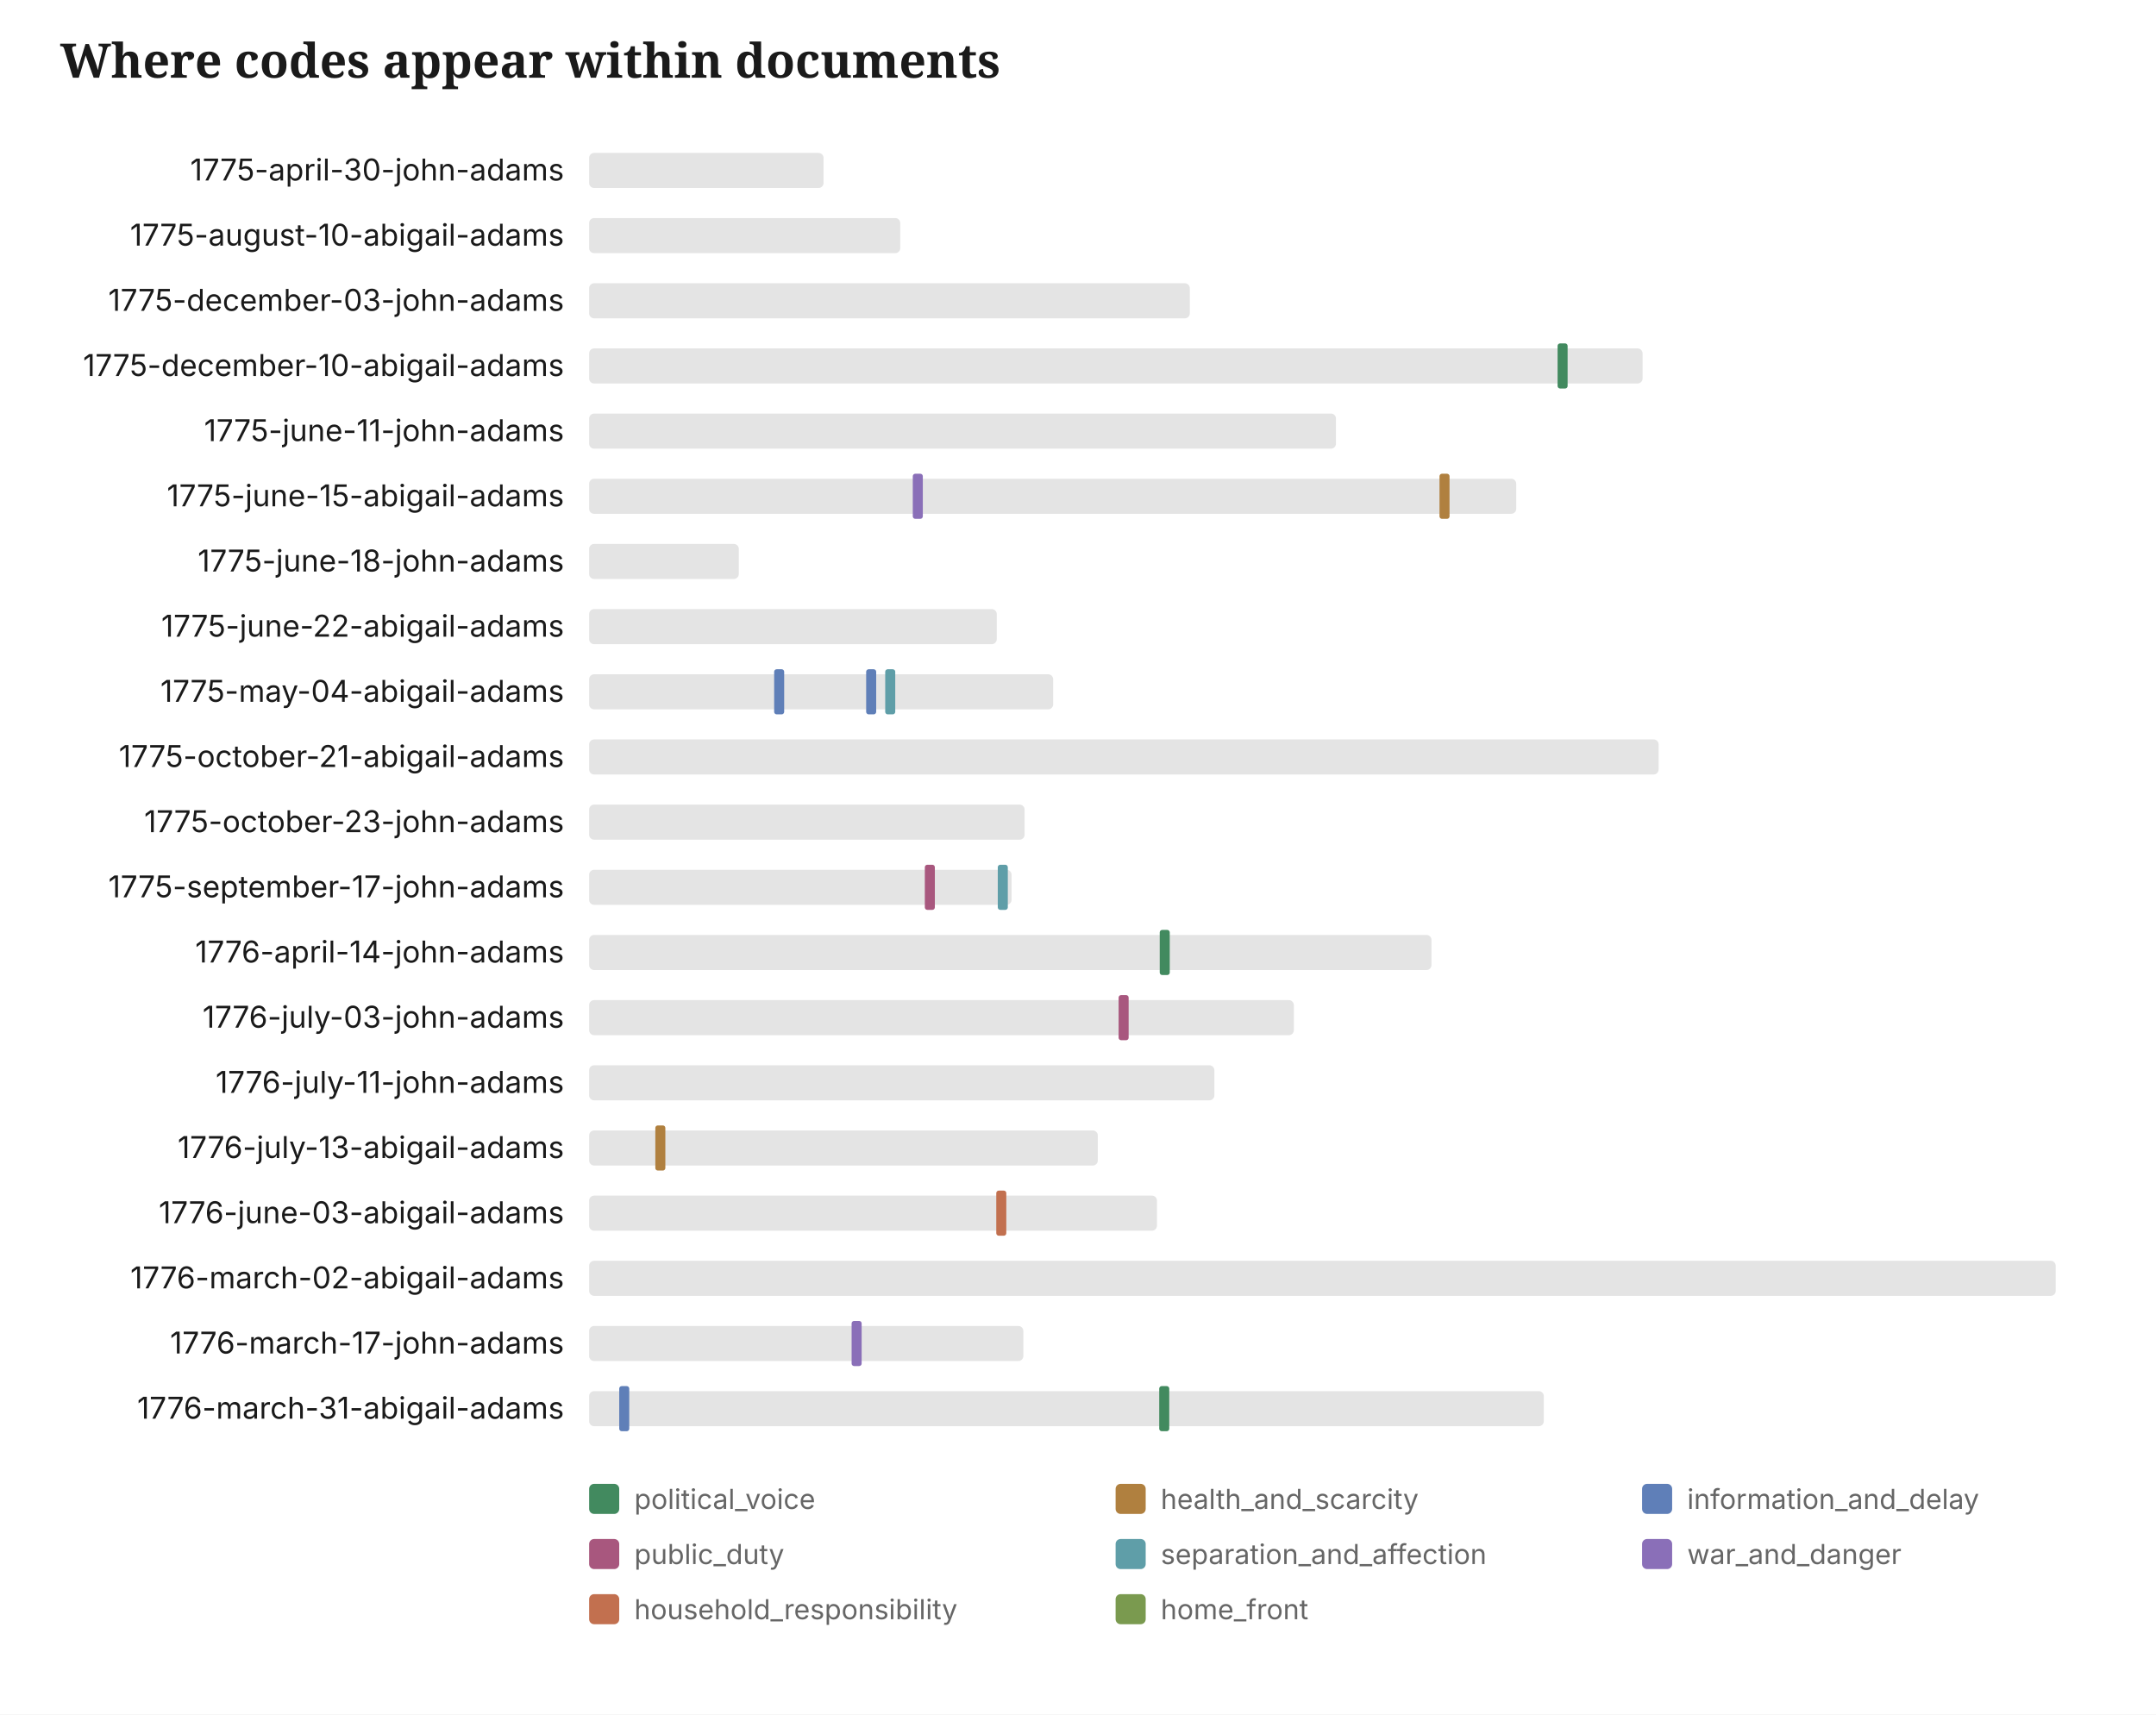
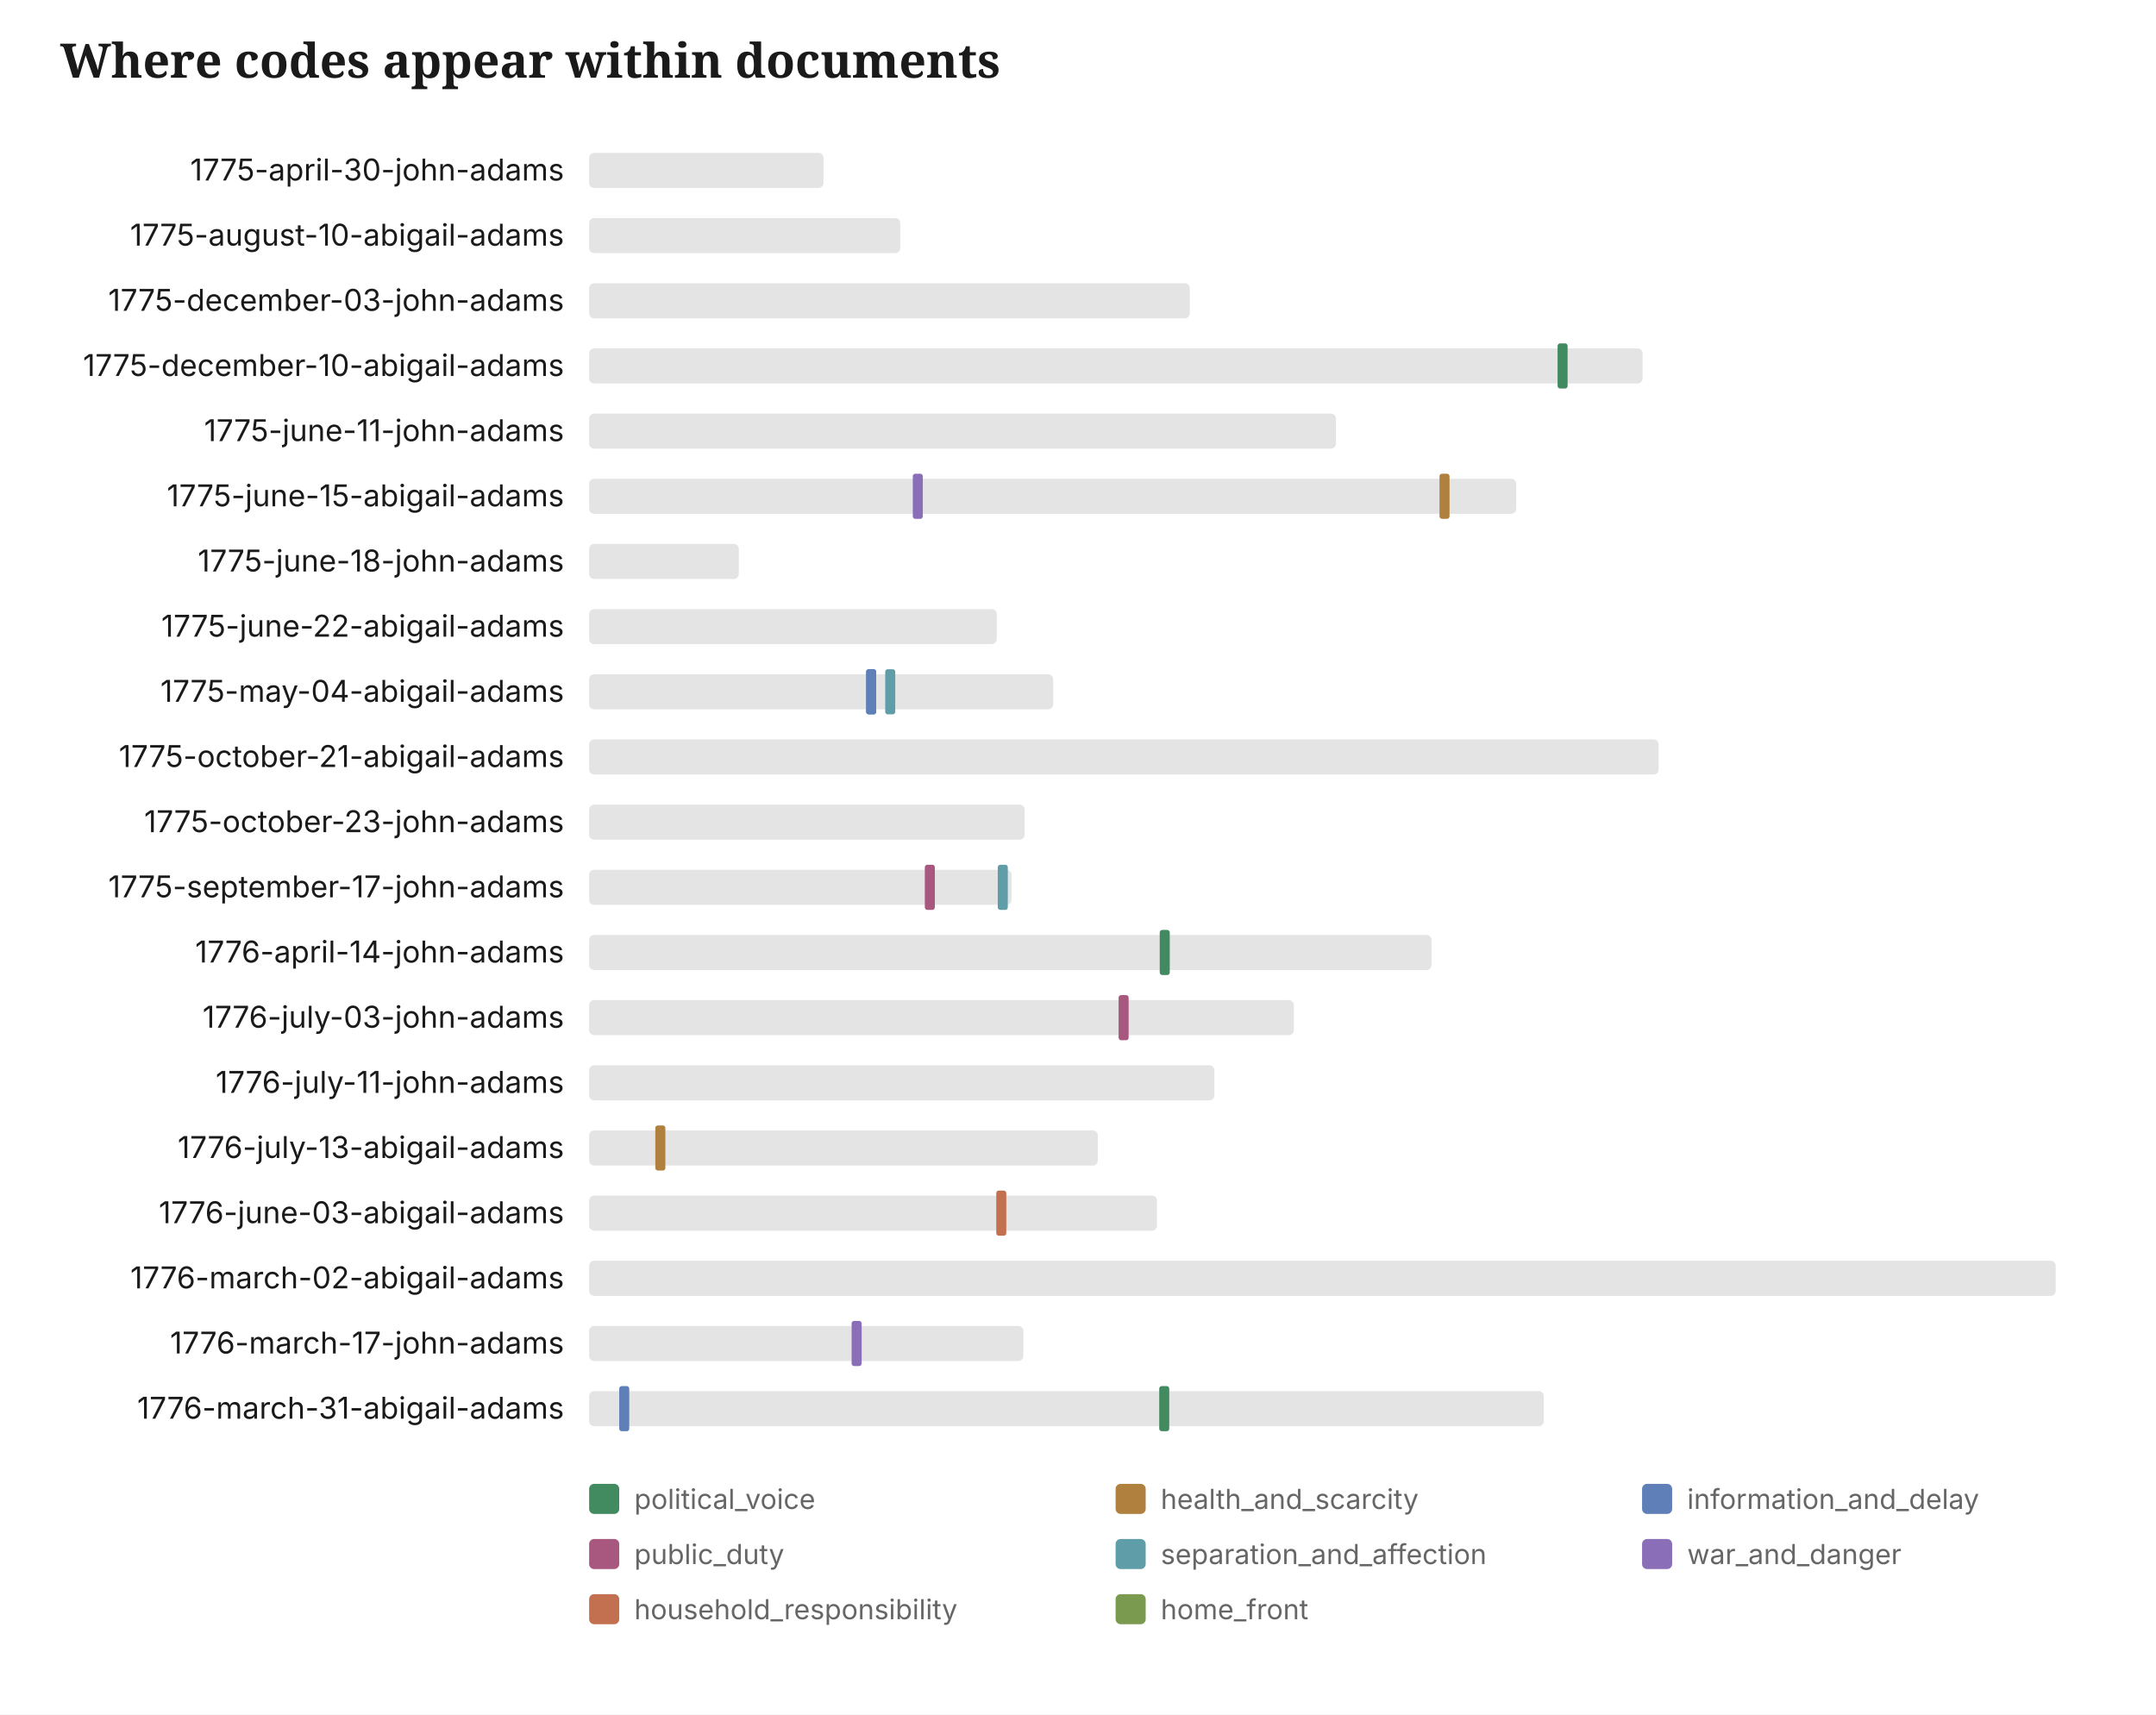
<svg xmlns="http://www.w3.org/2000/svg" width="860" height="684" viewBox="0 0 860 684" role="img" aria-labelledby="title desc">
  <rect width="100%" height="100%" fill="white" />
  <style>text{font-family:-apple-system,BlinkMacSystemFont,"Segoe UI",sans-serif;fill:#1a1a1a}.title{font:600 19px Georgia,serif}.label{font-size:12px}.value{font-size:11px;fill:#666666}.axis{stroke:#e4e4e4;stroke-width:1}</style>
  <text class="title" x="24" y="31">Where codes appear within documents</text>
  <text class="label" x="225" y="72" text-anchor="end">1775-april-30-john-adams</text>
  <rect x="235" y="61" width="93.5" height="14" rx="2" fill="#e4e4e4" />
  <text class="label" x="225" y="98" text-anchor="end">1775-august-10-abigail-adams</text>
  <rect x="235" y="87" width="124.1" height="14" rx="2" fill="#e4e4e4" />
  <text class="label" x="225" y="124" text-anchor="end">1775-december-03-john-adams</text>
  <rect x="235" y="113" width="239.6" height="14" rx="2" fill="#e4e4e4" />
  <text class="label" x="225" y="150" text-anchor="end">1775-december-10-abigail-adams</text>
  <rect x="235" y="139" width="420.2" height="14" rx="2" fill="#e4e4e4" />
  <rect x="621.3" y="137" width="4" height="18" rx="1" fill="#428a5f" />
  <text class="label" x="225" y="176" text-anchor="end">1775-june-11-john-adams</text>
  <rect x="235" y="165" width="297.9" height="14" rx="2" fill="#e4e4e4" />
  <text class="label" x="225" y="202" text-anchor="end">1775-june-15-abigail-adams</text>
  <rect x="235" y="191" width="369.8" height="14" rx="2" fill="#e4e4e4" />
  <rect x="364.1" y="189" width="4" height="18" rx="1" fill="#8a6fb8" />
  <rect x="574.2" y="189" width="4" height="18" rx="1" fill="#b0803f" />
  <text class="label" x="225" y="228" text-anchor="end">1775-june-18-john-adams</text>
  <rect x="235" y="217" width="59.7" height="14" rx="2" fill="#e4e4e4" />
  <text class="label" x="225" y="254" text-anchor="end">1775-june-22-abigail-adams</text>
  <rect x="235" y="243" width="162.6" height="14" rx="2" fill="#e4e4e4" />
  <text class="label" x="225" y="280" text-anchor="end">1775-may-04-abigail-adams</text>
  <rect x="235" y="269" width="185.1" height="14" rx="2" fill="#e4e4e4" />
-   <rect x="308.8" y="267" width="4" height="18" rx="1" fill="#5f7fb8" />
+   <rect x="345.5" y="267" width="4" height="18" rx="1" fill="#5f7fb8" />
  <rect x="345.5" y="267" width="4" height="18" rx="1" fill="#5f7fb8" />
  <rect x="353.1" y="267" width="4" height="18" rx="1" fill="#5f9ea8" />
  <text class="label" x="225" y="306" text-anchor="end">1775-october-21-abigail-adams</text>
  <rect x="235" y="295" width="426.6" height="14" rx="2" fill="#e4e4e4" />
  <text class="label" x="225" y="332" text-anchor="end">1775-october-23-john-adams</text>
  <rect x="235" y="321" width="173.7" height="14" rx="2" fill="#e4e4e4" />
  <text class="label" x="225" y="358" text-anchor="end">1775-september-17-john-adams</text>
  <rect x="235" y="347" width="168.5" height="14" rx="2" fill="#e4e4e4" />
  <rect x="368.9" y="345" width="4" height="18" rx="1" fill="#a8577e" />
  <rect x="398.0" y="345" width="4" height="18" rx="1" fill="#5f9ea8" />
  <text class="label" x="225" y="384" text-anchor="end">1776-april-14-john-adams</text>
  <rect x="235" y="373" width="336.0" height="14" rx="2" fill="#e4e4e4" />
  <rect x="462.6" y="371" width="4" height="18" rx="1" fill="#428a5f" />
  <text class="label" x="225" y="410" text-anchor="end">1776-july-03-john-adams</text>
  <rect x="235" y="399" width="281.1" height="14" rx="2" fill="#e4e4e4" />
  <rect x="446.2" y="397" width="4" height="18" rx="1" fill="#a8577e" />
  <text class="label" x="225" y="436" text-anchor="end">1776-july-11-john-adams</text>
  <rect x="235" y="425" width="249.4" height="14" rx="2" fill="#e4e4e4" />
  <text class="label" x="225" y="462" text-anchor="end">1776-july-13-abigail-adams</text>
  <rect x="235" y="451" width="202.9" height="14" rx="2" fill="#e4e4e4" />
  <rect x="261.4" y="449" width="4" height="18" rx="1" fill="#b0803f" />
  <text class="label" x="225" y="488" text-anchor="end">1776-june-03-abigail-adams</text>
  <rect x="235" y="477" width="226.5" height="14" rx="2" fill="#e4e4e4" />
  <rect x="397.4" y="475" width="4" height="18" rx="1" fill="#c2704f" />
  <text class="label" x="225" y="514" text-anchor="end">1776-march-02-abigail-adams</text>
  <rect x="235" y="503" width="585.0" height="14" rx="2" fill="#e4e4e4" />
  <text class="label" x="225" y="540" text-anchor="end">1776-march-17-john-adams</text>
  <rect x="235" y="529" width="173.2" height="14" rx="2" fill="#e4e4e4" />
  <rect x="339.7" y="527" width="4" height="18" rx="1" fill="#8a6fb8" />
  <text class="label" x="225" y="566" text-anchor="end">1776-march-31-abigail-adams</text>
  <rect x="235" y="555" width="380.8" height="14" rx="2" fill="#e4e4e4" />
  <rect x="247.0" y="553" width="4" height="18" rx="1" fill="#5f7fb8" />
  <rect x="462.4" y="553" width="4" height="18" rx="1" fill="#428a5f" />
  <rect x="235" y="592" width="12" height="12" rx="2" fill="#428a5f" />
  <text class="value" x="253" y="602">political_voice</text>
  <rect x="445" y="592" width="12" height="12" rx="2" fill="#b0803f" />
  <text class="value" x="463" y="602">health_and_scarcity</text>
  <rect x="655" y="592" width="12" height="12" rx="2" fill="#5f7fb8" />
  <text class="value" x="673" y="602">information_and_delay</text>
  <rect x="235" y="614" width="12" height="12" rx="2" fill="#a8577e" />
  <text class="value" x="253" y="624">public_duty</text>
  <rect x="445" y="614" width="12" height="12" rx="2" fill="#5f9ea8" />
  <text class="value" x="463" y="624">separation_and_affection</text>
  <rect x="655" y="614" width="12" height="12" rx="2" fill="#8a6fb8" />
  <text class="value" x="673" y="624">war_and_danger</text>
  <rect x="235" y="636" width="12" height="12" rx="2" fill="#c2704f" />
  <text class="value" x="253" y="646">household_responsibility</text>
  <rect x="445" y="636" width="12" height="12" rx="2" fill="#7a9a4f" />
  <text class="value" x="463" y="646">home_front</text>
</svg>
